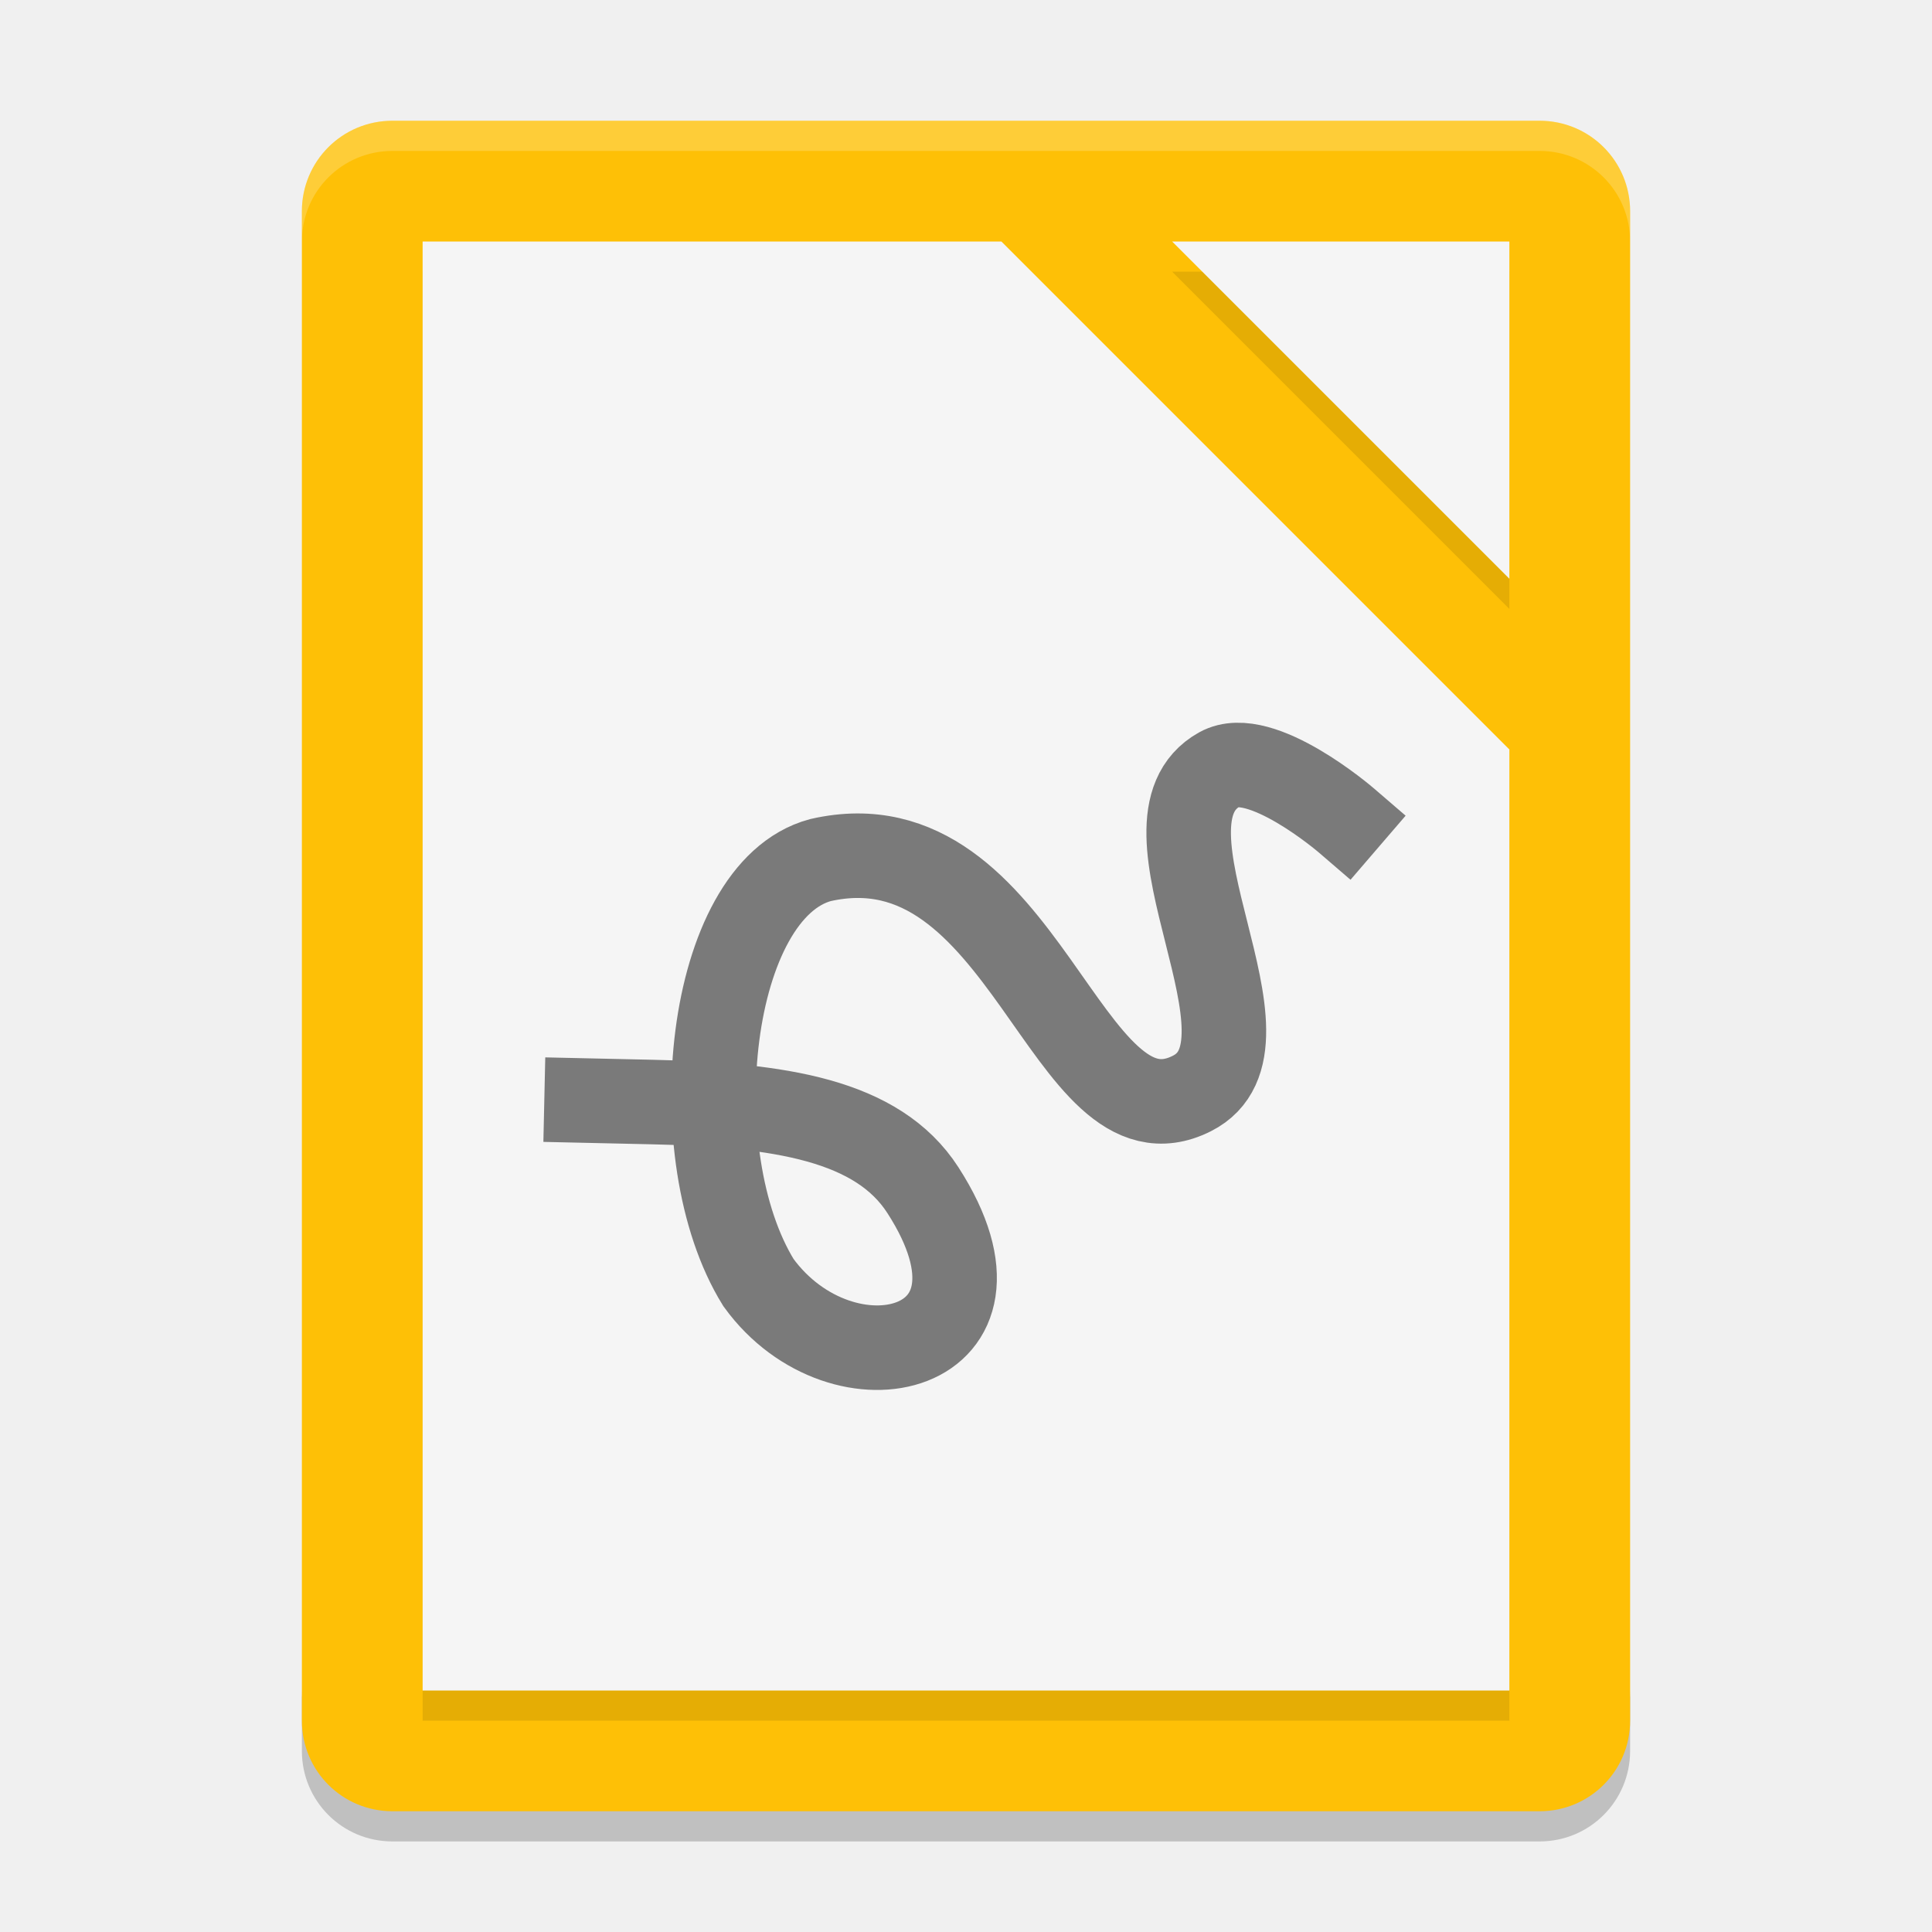
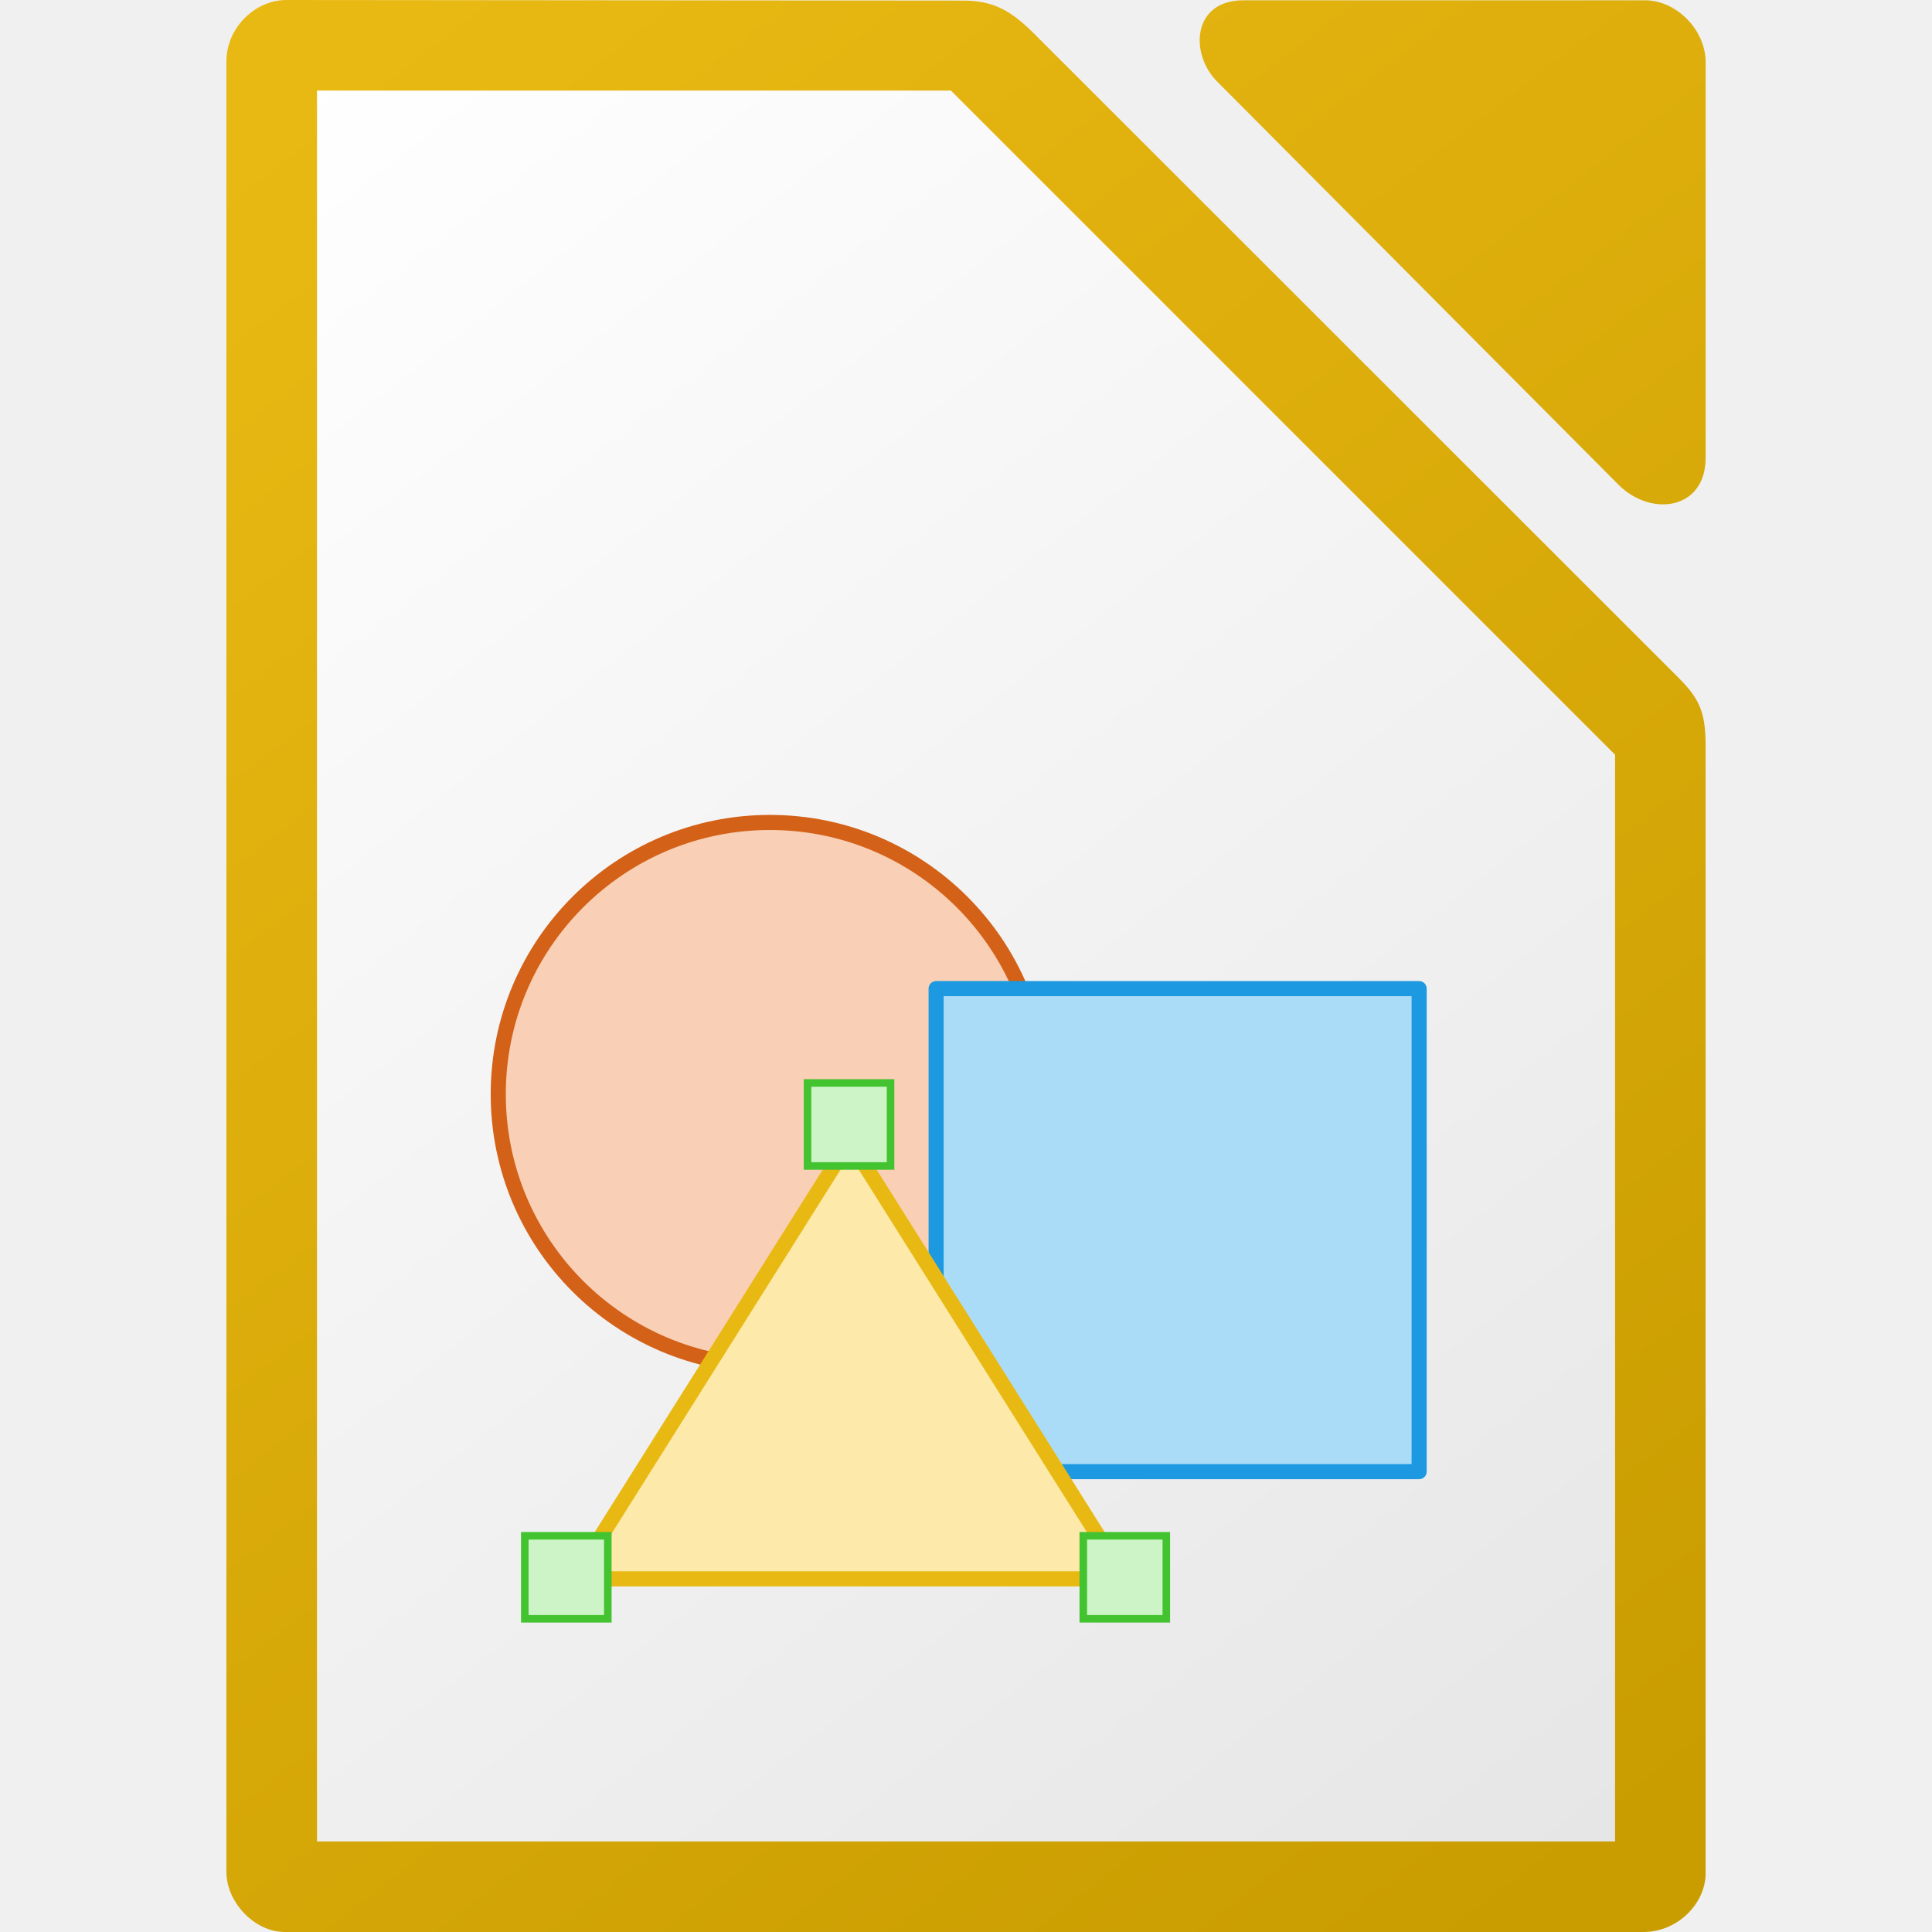
- <svg xmlns="http://www.w3.org/2000/svg" width="64" height="64" version="1">
-   <path style="opacity:0.2" d="m 10,56 0,2 c 0,1.662 1.338,3 3,3 l 38,0 c 1.662,0 3,-1.338 3,-3 l 0,-2 c 0,1.662 -1.338,3 -3,3 l -38,0 c -1.662,0 -3,-1.338 -3,-3 z" />
-   <path style="fill:#fec006" d="M 54,57 54,7 C 54,5.338 52.662,4 51,4 L 13,4 c -1.662,0 -3,1.338 -3,3 l 0,50 c 0,1.662 1.338,3 3,3 l 38,0 c 1.662,0 3,-1.338 3,-3 z" />
-   <path style="opacity:0.1" d="M 14,9 14,57 50,57 50,25.828 33.172,9 14,9 Z M 38.828,9 50,20.172 50,9 38.828,9 Z" />
-   <path style="fill:#f5f5f5" d="M 14,8 14,56 50,56 50,24.828 33.172,8 14,8 Z M 38.828,8 50,19.172 50,8 38.828,8 Z" />
-   <path style="opacity:0.2;fill:#ffffff" d="M 13 4 C 11.338 4 10 5.338 10 7 L 10 8 C 10 6.338 11.338 5 13 5 L 51 5 C 52.662 5 54 6.338 54 8 L 54 7 C 54 5.338 52.662 4 51 4 L 13 4 z" />
-   <path style="fill:none;stroke:#000000;stroke-width:2.8;stroke-linecap:square;opacity:0.5" d="m 19.431,36.458 2.154,0.048 c 4.239,0.092 7.486,0.589 8.988,2.921 3.505,5.441 -2.657,6.905 -5.447,3.062 -2.607,-4.218 -1.706,-12.979 2.05,-13.997 6.796,-1.549 8.121,9.838 12.305,7.732 3.232,-1.627 -2.243,-8.979 0.919,-10.738 1.355,-0.754 4.189,1.683 4.189,1.683" />
+ <svg xmlns="http://www.w3.org/2000/svg" xmlns:xlink="http://www.w3.org/1999/xlink" height="512" width="512">
+   <linearGradient id="a" gradientUnits="userSpaceOnUse" x1="1712" x2="1352" y1="482" y2="22">
+     <stop offset="0" stop-color="#e6e6e6" />
+     <stop offset="1" stop-color="#fff" />
+   </linearGradient>
+   <linearGradient id="b" gradientTransform="matrix(2.008088 0 0 2.018885 1404.983 2846.179)" gradientUnits="userSpaceOnUse" x1="151.894" x2="-24.891" y1="-1168.556" y2="-1398.881">
+     <stop offset="0" stop-color="#c99c00" />
+     <stop offset="1" stop-color="#e9b913" />
+   </linearGradient>
+   <g transform="translate(-1277.994)">
+     <path d="m1353.861 0c-8.266 0-15.867 7.366-15.867 16.242v479.9c0 7.735 7.243 15.857 15.514 15.857h359.99c9.254 0 16.5-7.739 16.5-15.488v-298.383c0-8.449-1.024-12.365-7-18.338l-170.656-170.572c-5.976-5.971-10.548-9.051-19-9.059zm253.695.078c-13.677 0-14.277 14.227-7.045 21.492v.002l106.385 106.867c8.68 8.715 23.109 6.648 23.109-7.098v-104.871c0-8.455-7.654-16.393-16.064-16.393z" fill="url(#b)" stroke-width="15.997" />
+     <path d="m1362 24v464h344v-288l-176-176z" fill="url(#a)" />
+     <circle cx="1482.039" cy="289.962" fill="#f9cfb5" r="72.003" stroke="#d36118" stroke-width="4" />
+     <rect fill="#1c99e0" height="132.006" rx="2" width="132.006" x="1524.076" y="259.993" />
+     <path d="m1528.076 263.993h124.005v124.005h-124.005z" fill="#aadcf7" />
+     <path d="m1576.178 418.415h-146.021l36.505-58.018 36.505-58.026 36.505 58.026z" fill="#fde9a9" stroke="#e9b913" stroke-width="4" />
+     <path id="c" d="m1417.071 406.999h22.001v22.001h-22.001z" fill="#ccf4c6" stroke="#43c330" stroke-width="2" />
+     <path d="m1562.078 389.998h92.004v-128.006h-128.006v70.403z" fill="none" />
+     <use fill="#ccf4c6" height="1085" stroke="#43c330" transform="translate(74.9287 -120.0056)" width="5033" xlink:href="#c" />
+     <use fill="#ccf4c6" height="1085" stroke="#43c330" transform="translate(148.007)" width="5033" xlink:href="#c" />
+   </g>
</svg>
